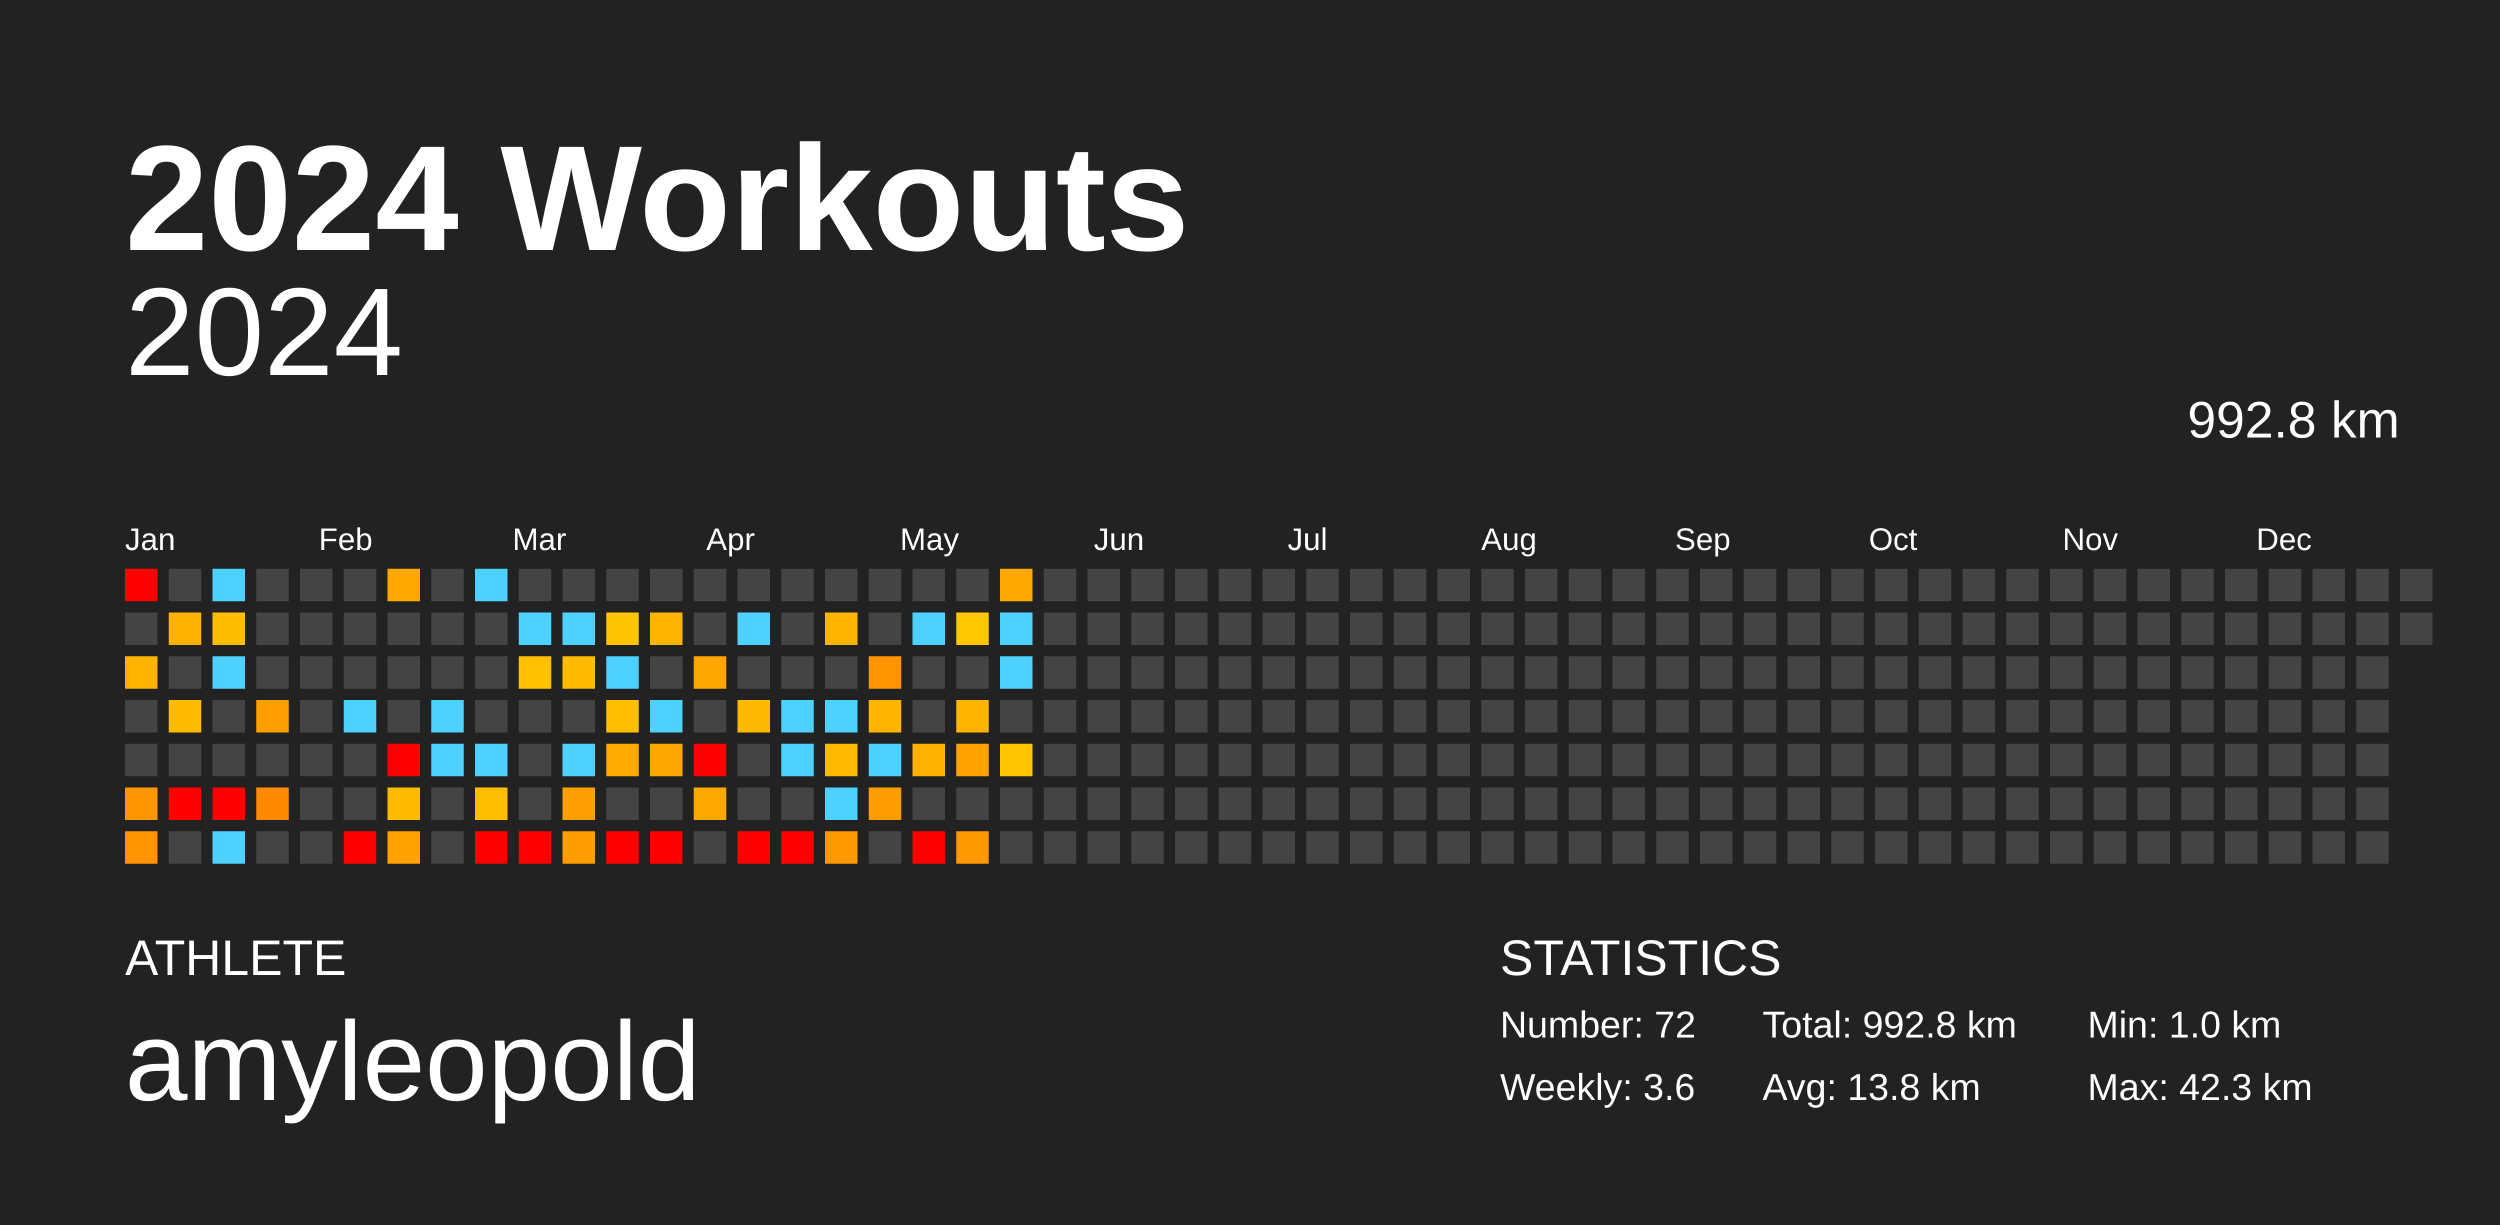
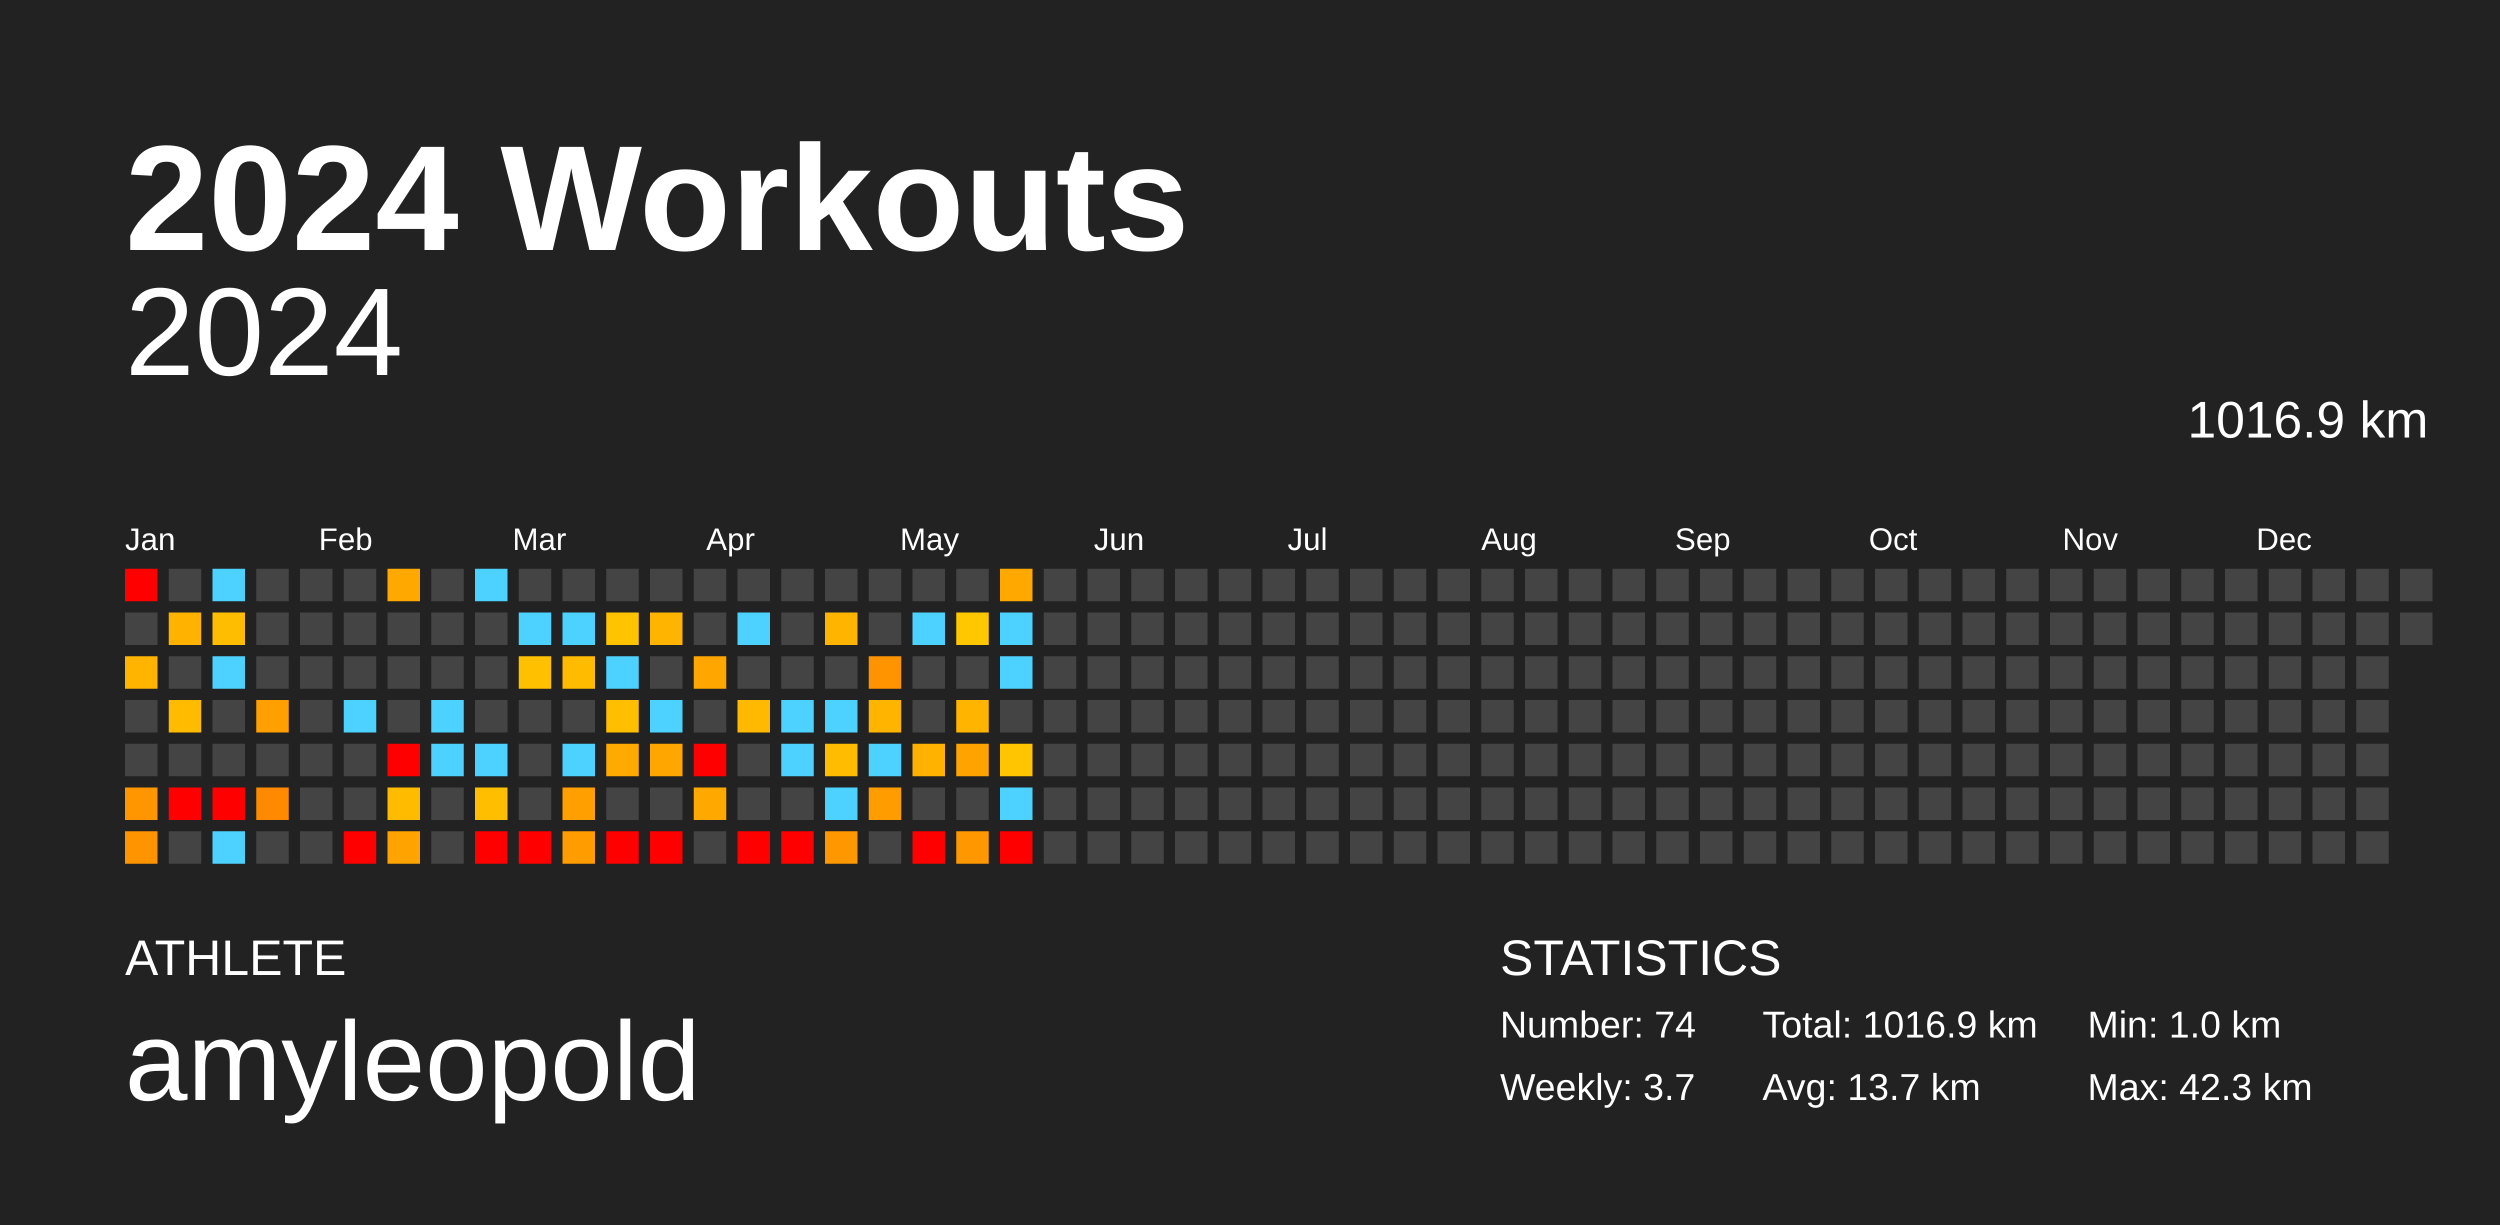
<svg xmlns="http://www.w3.org/2000/svg" baseProfile="full" height="98mm" version="1.1" viewBox="0,0,200,98" width="200mm">
  <defs />
  <rect fill="#222222" height="98" width="200" x="0" y="0" />
  <text fill="#FFFFFF" style="font-size:12px; font-family:Arial; font-weight:bold;" x="10" y="20">2024 Workouts</text>
  <text fill="#FFFFFF" style="font-size:4px; font-family:Arial" x="10" y="78">ATHLETE</text>
  <text fill="#FFFFFF" style="font-size:9px; font-family:Arial" x="10" y="88">amyleopold</text>
  <text fill="#FFFFFF" style="font-size:4px; font-family:Arial" x="120" y="78">STATISTICS</text>
-   <text fill="#FFFFFF" style="font-size:3px; font-family:Arial" x="120" y="83">Number: 72</text>
-   <text fill="#FFFFFF" style="font-size:3px; font-family:Arial" x="120" y="88">Weekly: 3.6</text>
-   <text fill="#FFFFFF" style="font-size:3px; font-family:Arial" x="141" y="83">Total: 992.8 km</text>
-   <text fill="#FFFFFF" style="font-size:3px; font-family:Arial" x="141" y="88">Avg: 13.8 km</text>
+   <text fill="#FFFFFF" style="font-size:3px; font-family:Arial" x="120" y="83">Number: 74</text>
+   <text fill="#FFFFFF" style="font-size:3px; font-family:Arial" x="120" y="88">Weekly: 3.7</text>
+   <text fill="#FFFFFF" style="font-size:3px; font-family:Arial" x="141" y="83">Total: 1016.9 km</text>
+   <text fill="#FFFFFF" style="font-size:3px; font-family:Arial" x="141" y="88">Avg: 13.7 km</text>
  <text fill="#FFFFFF" style="font-size:3px; font-family:Arial" x="167" y="83">Min: 1.0 km</text>
  <text fill="#FFFFFF" style="font-size:3px; font-family:Arial" x="167" y="88">Max: 42.3 km</text>
  <text alignment-baseline="hanging" fill="#FFFFFF" style="font-size:10.0px; font-family:Arial;" x="10" y="30">2024</text>
-   <text alignment-baseline="hanging" fill="#FFFFFF" style="font-size:4.125px; font-family:Arial;" x="175" y="35">992.8 km</text>
+   <text alignment-baseline="hanging" fill="#FFFFFF" style="font-size:4.125px; font-family:Arial;" x="175" y="35">1016.9 km</text>
  <text fill="#FFFFFF" style="font-size:2.5px; font-family:Arial" x="10.0" y="44">Jan</text>
  <text fill="#FFFFFF" style="font-size:2.5px; font-family:Arial" x="25.5" y="44">Feb</text>
  <text fill="#FFFFFF" style="font-size:2.5px; font-family:Arial" x="41.0" y="44">Mar</text>
  <text fill="#FFFFFF" style="font-size:2.5px; font-family:Arial" x="56.5" y="44">Apr</text>
  <text fill="#FFFFFF" style="font-size:2.5px; font-family:Arial" x="72.0" y="44">May</text>
  <text fill="#FFFFFF" style="font-size:2.5px; font-family:Arial" x="87.5" y="44">Jun</text>
  <text fill="#FFFFFF" style="font-size:2.5px; font-family:Arial" x="103.0" y="44">Jul</text>
  <text fill="#FFFFFF" style="font-size:2.5px; font-family:Arial" x="118.5" y="44">Aug</text>
  <text fill="#FFFFFF" style="font-size:2.5px; font-family:Arial" x="134.0" y="44">Sep</text>
  <text fill="#FFFFFF" style="font-size:2.5px; font-family:Arial" x="149.5" y="44">Oct</text>
  <text fill="#FFFFFF" style="font-size:2.5px; font-family:Arial" x="165.0" y="44">Nov</text>
  <text fill="#FFFFFF" style="font-size:2.5px; font-family:Arial" x="180.5" y="44">Dec</text>
  <rect fill="red" height="2.6" width="2.6" x="10.0" y="45.5" />
  <rect fill="#444444" height="2.6" width="2.6" x="10.0" y="49.0" />
  <rect fill="#ffb500" height="2.6" width="2.6" x="10.0" y="52.5" />
  <rect fill="#444444" height="2.6" width="2.6" x="10.0" y="56.0" />
  <rect fill="#444444" height="2.6" width="2.6" x="10.0" y="59.5" />
  <rect fill="#ff9600" height="2.6" width="2.6" x="10.0" y="63.0" />
  <rect fill="#ff9400" height="2.6" width="2.6" x="10.0" y="66.5" />
  <rect fill="#444444" height="2.6" width="2.6" x="13.5" y="45.5" />
  <rect fill="#ffb300" height="2.6" width="2.6" x="13.5" y="49.0" />
  <rect fill="#444444" height="2.6" width="2.6" x="13.5" y="52.5" />
  <rect fill="#ffbb00" height="2.6" width="2.6" x="13.5" y="56.0" />
  <rect fill="#444444" height="2.6" width="2.6" x="13.5" y="59.5" />
  <rect fill="red" height="2.6" width="2.6" x="13.5" y="63.0" />
  <rect fill="#444444" height="2.6" width="2.6" x="13.5" y="66.5" />
  <rect fill="#4dd2ff" height="2.6" width="2.6" x="17.0" y="45.5" />
  <rect fill="#ffbd00" height="2.6" width="2.6" x="17.0" y="49.0" />
  <rect fill="#4dd2ff" height="2.6" width="2.6" x="17.0" y="52.5" />
  <rect fill="#444444" height="2.6" width="2.6" x="17.0" y="56.0" />
  <rect fill="#444444" height="2.6" width="2.6" x="17.0" y="59.5" />
  <rect fill="red" height="2.6" width="2.6" x="17.0" y="63.0" />
  <rect fill="#4dd2ff" height="2.6" width="2.6" x="17.0" y="66.5" />
  <rect fill="#444444" height="2.6" width="2.6" x="20.5" y="45.5" />
  <rect fill="#444444" height="2.6" width="2.6" x="20.5" y="49.0" />
  <rect fill="#444444" height="2.6" width="2.6" x="20.5" y="52.5" />
  <rect fill="#ffa000" height="2.6" width="2.6" x="20.5" y="56.0" />
  <rect fill="#444444" height="2.6" width="2.6" x="20.5" y="59.5" />
  <rect fill="#ff8a00" height="2.6" width="2.6" x="20.5" y="63.0" />
  <rect fill="#444444" height="2.6" width="2.6" x="20.5" y="66.5" />
  <rect fill="#444444" height="2.6" width="2.6" x="24.0" y="45.5" />
  <rect fill="#444444" height="2.6" width="2.6" x="24.0" y="49.0" />
  <rect fill="#444444" height="2.6" width="2.6" x="24.0" y="52.5" />
  <rect fill="#444444" height="2.6" width="2.6" x="24.0" y="56.0" />
  <rect fill="#444444" height="2.6" width="2.6" x="24.0" y="59.5" />
  <rect fill="#444444" height="2.6" width="2.6" x="24.0" y="63.0" />
  <rect fill="#444444" height="2.6" width="2.6" x="24.0" y="66.5" />
  <rect fill="#444444" height="2.6" width="2.6" x="27.5" y="45.5" />
  <rect fill="#444444" height="2.6" width="2.6" x="27.5" y="49.0" />
  <rect fill="#444444" height="2.6" width="2.6" x="27.5" y="52.5" />
  <rect fill="#4dd2ff" height="2.6" width="2.6" x="27.5" y="56.0" />
  <rect fill="#444444" height="2.6" width="2.6" x="27.5" y="59.5" />
  <rect fill="#444444" height="2.6" width="2.6" x="27.5" y="63.0" />
  <rect fill="red" height="2.6" width="2.6" x="27.5" y="66.5" />
  <rect fill="#ffa900" height="2.6" width="2.6" x="31.0" y="45.5" />
  <rect fill="#444444" height="2.6" width="2.6" x="31.0" y="49.0" />
  <rect fill="#444444" height="2.6" width="2.6" x="31.0" y="52.5" />
  <rect fill="#444444" height="2.6" width="2.6" x="31.0" y="56.0" />
  <rect fill="red" height="2.6" width="2.6" x="31.0" y="59.5" />
  <rect fill="#ffbb00" height="2.6" width="2.6" x="31.0" y="63.0" />
  <rect fill="#ffa300" height="2.6" width="2.6" x="31.0" y="66.5" />
  <rect fill="#444444" height="2.6" width="2.6" x="34.5" y="45.5" />
  <rect fill="#444444" height="2.6" width="2.6" x="34.5" y="49.0" />
  <rect fill="#444444" height="2.6" width="2.6" x="34.5" y="52.5" />
  <rect fill="#4dd2ff" height="2.6" width="2.6" x="34.5" y="56.0" />
  <rect fill="#4dd2ff" height="2.6" width="2.6" x="34.5" y="59.5" />
  <rect fill="#444444" height="2.6" width="2.6" x="34.5" y="63.0" />
  <rect fill="#444444" height="2.6" width="2.6" x="34.5" y="66.5" />
  <rect fill="#4dd2ff" height="2.6" width="2.6" x="38.0" y="45.5" />
  <rect fill="#444444" height="2.6" width="2.6" x="38.0" y="49.0" />
  <rect fill="#444444" height="2.6" width="2.6" x="38.0" y="52.5" />
  <rect fill="#444444" height="2.6" width="2.6" x="38.0" y="56.0" />
  <rect fill="#4dd2ff" height="2.6" width="2.6" x="38.0" y="59.5" />
  <rect fill="#ffbf00" height="2.6" width="2.6" x="38.0" y="63.0" />
  <rect fill="red" height="2.6" width="2.6" x="38.0" y="66.5" />
  <rect fill="#444444" height="2.6" width="2.6" x="41.5" y="45.5" />
  <rect fill="#4dd2ff" height="2.6" width="2.6" x="41.5" y="49.0" />
  <rect fill="#ffc000" height="2.6" width="2.6" x="41.5" y="52.5" />
  <rect fill="#444444" height="2.6" width="2.6" x="41.5" y="56.0" />
  <rect fill="#444444" height="2.6" width="2.6" x="41.5" y="59.5" />
  <rect fill="#444444" height="2.6" width="2.6" x="41.5" y="63.0" />
  <rect fill="red" height="2.6" width="2.6" x="41.5" y="66.5" />
  <rect fill="#444444" height="2.6" width="2.6" x="45.0" y="45.5" />
  <rect fill="#4dd2ff" height="2.6" width="2.6" x="45.0" y="49.0" />
  <rect fill="#ffbb00" height="2.6" width="2.6" x="45.0" y="52.5" />
  <rect fill="#444444" height="2.6" width="2.6" x="45.0" y="56.0" />
  <rect fill="#4dd2ff" height="2.6" width="2.6" x="45.0" y="59.5" />
  <rect fill="#ffa000" height="2.6" width="2.6" x="45.0" y="63.0" />
  <rect fill="#ff9c00" height="2.6" width="2.6" x="45.0" y="66.5" />
  <rect fill="#444444" height="2.6" width="2.6" x="48.5" y="45.5" />
  <rect fill="#ffc300" height="2.6" width="2.6" x="48.5" y="49.0" />
  <rect fill="#4dd2ff" height="2.6" width="2.6" x="48.5" y="52.5" />
  <rect fill="#ffbf00" height="2.6" width="2.6" x="48.5" y="56.0" />
  <rect fill="#ffaa00" height="2.6" width="2.6" x="48.5" y="59.5" />
  <rect fill="#444444" height="2.6" width="2.6" x="48.5" y="63.0" />
  <rect fill="red" height="2.6" width="2.6" x="48.5" y="66.5" />
  <rect fill="#444444" height="2.6" width="2.6" x="52.0" y="45.5" />
  <rect fill="#ffb500" height="2.6" width="2.6" x="52.0" y="49.0" />
  <rect fill="#444444" height="2.6" width="2.6" x="52.0" y="52.5" />
  <rect fill="#4dd2ff" height="2.6" width="2.6" x="52.0" y="56.0" />
  <rect fill="#ffa700" height="2.6" width="2.6" x="52.0" y="59.5" />
  <rect fill="#444444" height="2.6" width="2.6" x="52.0" y="63.0" />
  <rect fill="red" height="2.6" width="2.6" x="52.0" y="66.5" />
  <rect fill="#444444" height="2.6" width="2.6" x="55.5" y="45.5" />
  <rect fill="#444444" height="2.6" width="2.6" x="55.5" y="49.0" />
  <rect fill="#ffa700" height="2.6" width="2.6" x="55.5" y="52.5" />
  <rect fill="#444444" height="2.6" width="2.6" x="55.5" y="56.0" />
  <rect fill="red" height="2.6" width="2.6" x="55.5" y="59.5" />
  <rect fill="#ffa800" height="2.6" width="2.6" x="55.5" y="63.0" />
  <rect fill="#444444" height="2.6" width="2.6" x="55.5" y="66.5" />
  <rect fill="#444444" height="2.6" width="2.6" x="59.0" y="45.5" />
  <rect fill="#4dd2ff" height="2.6" width="2.6" x="59.0" y="49.0" />
  <rect fill="#444444" height="2.6" width="2.6" x="59.0" y="52.5" />
  <rect fill="#ffb900" height="2.6" width="2.6" x="59.0" y="56.0" />
  <rect fill="#444444" height="2.6" width="2.6" x="59.0" y="59.5" />
  <rect fill="#444444" height="2.6" width="2.6" x="59.0" y="63.0" />
  <rect fill="red" height="2.6" width="2.6" x="59.0" y="66.5" />
  <rect fill="#444444" height="2.6" width="2.6" x="62.5" y="45.5" />
  <rect fill="#444444" height="2.6" width="2.6" x="62.5" y="49.0" />
  <rect fill="#444444" height="2.6" width="2.6" x="62.5" y="52.5" />
  <rect fill="#4dd2ff" height="2.6" width="2.6" x="62.5" y="56.0" />
  <rect fill="#4dd2ff" height="2.6" width="2.6" x="62.5" y="59.5" />
  <rect fill="#444444" height="2.6" width="2.6" x="62.5" y="63.0" />
  <rect fill="red" height="2.6" width="2.6" x="62.5" y="66.5" />
  <rect fill="#444444" height="2.6" width="2.6" x="66.0" y="45.5" />
  <rect fill="#ffb400" height="2.6" width="2.6" x="66.0" y="49.0" />
  <rect fill="#444444" height="2.6" width="2.6" x="66.0" y="52.5" />
  <rect fill="#4dd2ff" height="2.6" width="2.6" x="66.0" y="56.0" />
  <rect fill="#ffbc00" height="2.6" width="2.6" x="66.0" y="59.5" />
  <rect fill="#4dd2ff" height="2.6" width="2.6" x="66.0" y="63.0" />
  <rect fill="#ff9700" height="2.6" width="2.6" x="66.0" y="66.5" />
  <rect fill="#444444" height="2.6" width="2.6" x="69.5" y="45.5" />
  <rect fill="#444444" height="2.6" width="2.6" x="69.5" y="49.0" />
  <rect fill="#ff9400" height="2.6" width="2.6" x="69.5" y="52.5" />
  <rect fill="#ffb500" height="2.6" width="2.6" x="69.5" y="56.0" />
  <rect fill="#4dd2ff" height="2.6" width="2.6" x="69.5" y="59.5" />
  <rect fill="#ff9d00" height="2.6" width="2.6" x="69.5" y="63.0" />
  <rect fill="#444444" height="2.6" width="2.6" x="69.5" y="66.5" />
  <rect fill="#444444" height="2.6" width="2.6" x="73.0" y="45.5" />
  <rect fill="#4dd2ff" height="2.6" width="2.6" x="73.0" y="49.0" />
  <rect fill="#444444" height="2.6" width="2.6" x="73.0" y="52.5" />
  <rect fill="#444444" height="2.6" width="2.6" x="73.0" y="56.0" />
  <rect fill="#ffb200" height="2.6" width="2.6" x="73.0" y="59.5" />
  <rect fill="#444444" height="2.6" width="2.6" x="73.0" y="63.0" />
  <rect fill="red" height="2.6" width="2.6" x="73.0" y="66.5" />
  <rect fill="#444444" height="2.6" width="2.6" x="76.5" y="45.5" />
  <rect fill="#ffc700" height="2.6" width="2.6" x="76.5" y="49.0" />
  <rect fill="#444444" height="2.6" width="2.6" x="76.5" y="52.5" />
  <rect fill="#ffb500" height="2.6" width="2.6" x="76.5" y="56.0" />
  <rect fill="#ffa300" height="2.6" width="2.6" x="76.5" y="59.5" />
  <rect fill="#444444" height="2.6" width="2.6" x="76.5" y="63.0" />
  <rect fill="#ff9700" height="2.6" width="2.6" x="76.5" y="66.5" />
  <rect fill="#ffa800" height="2.6" width="2.6" x="80.0" y="45.5" />
  <rect fill="#4dd2ff" height="2.6" width="2.6" x="80.0" y="49.0" />
  <rect fill="#4dd2ff" height="2.6" width="2.6" x="80.0" y="52.5" />
  <rect fill="#444444" height="2.6" width="2.6" x="80.0" y="56.0" />
  <rect fill="#ffc600" height="2.6" width="2.6" x="80.0" y="59.5" />
-   <rect fill="#444444" height="2.6" width="2.6" x="80.0" y="63.0" />
-   <rect fill="#444444" height="2.6" width="2.6" x="80.0" y="66.5" />
+   <rect fill="#4dd2ff" height="2.6" width="2.6" x="80.0" y="63.0" />
+   <rect fill="red" height="2.6" width="2.6" x="80.0" y="66.5" />
  <rect fill="#444444" height="2.6" width="2.6" x="83.5" y="45.5" />
  <rect fill="#444444" height="2.6" width="2.6" x="83.5" y="49.0" />
  <rect fill="#444444" height="2.6" width="2.6" x="83.5" y="52.5" />
  <rect fill="#444444" height="2.6" width="2.6" x="83.5" y="56.0" />
  <rect fill="#444444" height="2.6" width="2.6" x="83.5" y="59.5" />
  <rect fill="#444444" height="2.6" width="2.6" x="83.5" y="63.0" />
  <rect fill="#444444" height="2.6" width="2.6" x="83.5" y="66.5" />
  <rect fill="#444444" height="2.6" width="2.6" x="87.0" y="45.5" />
  <rect fill="#444444" height="2.6" width="2.6" x="87.0" y="49.0" />
  <rect fill="#444444" height="2.6" width="2.6" x="87.0" y="52.5" />
  <rect fill="#444444" height="2.6" width="2.6" x="87.0" y="56.0" />
  <rect fill="#444444" height="2.6" width="2.6" x="87.0" y="59.5" />
  <rect fill="#444444" height="2.6" width="2.6" x="87.0" y="63.0" />
  <rect fill="#444444" height="2.6" width="2.6" x="87.0" y="66.5" />
  <rect fill="#444444" height="2.6" width="2.6" x="90.5" y="45.5" />
  <rect fill="#444444" height="2.6" width="2.6" x="90.5" y="49.0" />
  <rect fill="#444444" height="2.6" width="2.6" x="90.5" y="52.5" />
  <rect fill="#444444" height="2.6" width="2.6" x="90.5" y="56.0" />
  <rect fill="#444444" height="2.6" width="2.6" x="90.5" y="59.5" />
  <rect fill="#444444" height="2.6" width="2.6" x="90.5" y="63.0" />
  <rect fill="#444444" height="2.6" width="2.6" x="90.5" y="66.5" />
  <rect fill="#444444" height="2.6" width="2.6" x="94.0" y="45.5" />
  <rect fill="#444444" height="2.6" width="2.6" x="94.0" y="49.0" />
  <rect fill="#444444" height="2.6" width="2.6" x="94.0" y="52.5" />
  <rect fill="#444444" height="2.6" width="2.6" x="94.0" y="56.0" />
  <rect fill="#444444" height="2.6" width="2.6" x="94.0" y="59.5" />
  <rect fill="#444444" height="2.6" width="2.6" x="94.0" y="63.0" />
  <rect fill="#444444" height="2.6" width="2.6" x="94.0" y="66.5" />
  <rect fill="#444444" height="2.6" width="2.6" x="97.5" y="45.5" />
  <rect fill="#444444" height="2.6" width="2.6" x="97.5" y="49.0" />
  <rect fill="#444444" height="2.6" width="2.6" x="97.5" y="52.5" />
  <rect fill="#444444" height="2.6" width="2.6" x="97.5" y="56.0" />
  <rect fill="#444444" height="2.6" width="2.6" x="97.5" y="59.5" />
  <rect fill="#444444" height="2.6" width="2.6" x="97.5" y="63.0" />
  <rect fill="#444444" height="2.6" width="2.6" x="97.5" y="66.5" />
  <rect fill="#444444" height="2.6" width="2.6" x="101.0" y="45.5" />
  <rect fill="#444444" height="2.6" width="2.6" x="101.0" y="49.0" />
  <rect fill="#444444" height="2.6" width="2.6" x="101.0" y="52.5" />
  <rect fill="#444444" height="2.6" width="2.6" x="101.0" y="56.0" />
  <rect fill="#444444" height="2.6" width="2.6" x="101.0" y="59.5" />
  <rect fill="#444444" height="2.6" width="2.6" x="101.0" y="63.0" />
  <rect fill="#444444" height="2.6" width="2.6" x="101.0" y="66.5" />
  <rect fill="#444444" height="2.6" width="2.6" x="104.5" y="45.5" />
  <rect fill="#444444" height="2.6" width="2.6" x="104.5" y="49.0" />
  <rect fill="#444444" height="2.6" width="2.6" x="104.5" y="52.5" />
  <rect fill="#444444" height="2.6" width="2.6" x="104.5" y="56.0" />
  <rect fill="#444444" height="2.6" width="2.6" x="104.5" y="59.5" />
  <rect fill="#444444" height="2.6" width="2.6" x="104.5" y="63.0" />
  <rect fill="#444444" height="2.6" width="2.6" x="104.5" y="66.5" />
  <rect fill="#444444" height="2.6" width="2.6" x="108.0" y="45.5" />
  <rect fill="#444444" height="2.6" width="2.6" x="108.0" y="49.0" />
  <rect fill="#444444" height="2.6" width="2.6" x="108.0" y="52.5" />
  <rect fill="#444444" height="2.6" width="2.6" x="108.0" y="56.0" />
  <rect fill="#444444" height="2.6" width="2.6" x="108.0" y="59.5" />
  <rect fill="#444444" height="2.6" width="2.6" x="108.0" y="63.0" />
  <rect fill="#444444" height="2.6" width="2.6" x="108.0" y="66.5" />
  <rect fill="#444444" height="2.6" width="2.6" x="111.5" y="45.5" />
  <rect fill="#444444" height="2.6" width="2.6" x="111.5" y="49.0" />
  <rect fill="#444444" height="2.6" width="2.6" x="111.5" y="52.5" />
  <rect fill="#444444" height="2.6" width="2.6" x="111.5" y="56.0" />
  <rect fill="#444444" height="2.6" width="2.6" x="111.5" y="59.5" />
  <rect fill="#444444" height="2.6" width="2.6" x="111.5" y="63.0" />
  <rect fill="#444444" height="2.6" width="2.6" x="111.5" y="66.5" />
  <rect fill="#444444" height="2.6" width="2.6" x="115.0" y="45.5" />
  <rect fill="#444444" height="2.6" width="2.6" x="115.0" y="49.0" />
  <rect fill="#444444" height="2.6" width="2.6" x="115.0" y="52.5" />
  <rect fill="#444444" height="2.6" width="2.6" x="115.0" y="56.0" />
  <rect fill="#444444" height="2.6" width="2.6" x="115.0" y="59.5" />
  <rect fill="#444444" height="2.6" width="2.6" x="115.0" y="63.0" />
  <rect fill="#444444" height="2.6" width="2.6" x="115.0" y="66.5" />
  <rect fill="#444444" height="2.6" width="2.6" x="118.5" y="45.5" />
  <rect fill="#444444" height="2.6" width="2.6" x="118.5" y="49.0" />
  <rect fill="#444444" height="2.6" width="2.6" x="118.5" y="52.5" />
  <rect fill="#444444" height="2.6" width="2.6" x="118.5" y="56.0" />
  <rect fill="#444444" height="2.6" width="2.6" x="118.5" y="59.5" />
  <rect fill="#444444" height="2.6" width="2.6" x="118.5" y="63.0" />
  <rect fill="#444444" height="2.6" width="2.6" x="118.5" y="66.5" />
  <rect fill="#444444" height="2.6" width="2.6" x="122.0" y="45.5" />
  <rect fill="#444444" height="2.6" width="2.6" x="122.0" y="49.0" />
  <rect fill="#444444" height="2.6" width="2.6" x="122.0" y="52.5" />
  <rect fill="#444444" height="2.6" width="2.6" x="122.0" y="56.0" />
  <rect fill="#444444" height="2.6" width="2.6" x="122.0" y="59.5" />
  <rect fill="#444444" height="2.6" width="2.6" x="122.0" y="63.0" />
  <rect fill="#444444" height="2.6" width="2.6" x="122.0" y="66.5" />
  <rect fill="#444444" height="2.6" width="2.6" x="125.5" y="45.5" />
  <rect fill="#444444" height="2.6" width="2.6" x="125.5" y="49.0" />
  <rect fill="#444444" height="2.6" width="2.6" x="125.5" y="52.5" />
  <rect fill="#444444" height="2.6" width="2.6" x="125.5" y="56.0" />
  <rect fill="#444444" height="2.6" width="2.6" x="125.5" y="59.5" />
  <rect fill="#444444" height="2.6" width="2.6" x="125.5" y="63.0" />
  <rect fill="#444444" height="2.6" width="2.6" x="125.5" y="66.5" />
  <rect fill="#444444" height="2.6" width="2.6" x="129.0" y="45.5" />
  <rect fill="#444444" height="2.6" width="2.6" x="129.0" y="49.0" />
  <rect fill="#444444" height="2.6" width="2.6" x="129.0" y="52.5" />
  <rect fill="#444444" height="2.6" width="2.6" x="129.0" y="56.0" />
  <rect fill="#444444" height="2.6" width="2.6" x="129.0" y="59.5" />
  <rect fill="#444444" height="2.6" width="2.6" x="129.0" y="63.0" />
  <rect fill="#444444" height="2.6" width="2.6" x="129.0" y="66.5" />
  <rect fill="#444444" height="2.6" width="2.6" x="132.5" y="45.5" />
  <rect fill="#444444" height="2.6" width="2.6" x="132.5" y="49.0" />
  <rect fill="#444444" height="2.6" width="2.6" x="132.5" y="52.5" />
  <rect fill="#444444" height="2.6" width="2.6" x="132.5" y="56.0" />
  <rect fill="#444444" height="2.6" width="2.6" x="132.5" y="59.5" />
  <rect fill="#444444" height="2.6" width="2.6" x="132.5" y="63.0" />
  <rect fill="#444444" height="2.6" width="2.6" x="132.5" y="66.5" />
  <rect fill="#444444" height="2.6" width="2.6" x="136.0" y="45.5" />
  <rect fill="#444444" height="2.6" width="2.6" x="136.0" y="49.0" />
  <rect fill="#444444" height="2.6" width="2.6" x="136.0" y="52.5" />
  <rect fill="#444444" height="2.6" width="2.6" x="136.0" y="56.0" />
  <rect fill="#444444" height="2.6" width="2.6" x="136.0" y="59.5" />
  <rect fill="#444444" height="2.6" width="2.6" x="136.0" y="63.0" />
  <rect fill="#444444" height="2.6" width="2.6" x="136.0" y="66.5" />
  <rect fill="#444444" height="2.6" width="2.6" x="139.5" y="45.5" />
  <rect fill="#444444" height="2.6" width="2.6" x="139.5" y="49.0" />
  <rect fill="#444444" height="2.6" width="2.6" x="139.5" y="52.5" />
  <rect fill="#444444" height="2.6" width="2.6" x="139.5" y="56.0" />
  <rect fill="#444444" height="2.6" width="2.6" x="139.5" y="59.5" />
  <rect fill="#444444" height="2.6" width="2.6" x="139.5" y="63.0" />
  <rect fill="#444444" height="2.6" width="2.6" x="139.5" y="66.5" />
  <rect fill="#444444" height="2.6" width="2.6" x="143.0" y="45.5" />
  <rect fill="#444444" height="2.6" width="2.6" x="143.0" y="49.0" />
  <rect fill="#444444" height="2.6" width="2.6" x="143.0" y="52.5" />
  <rect fill="#444444" height="2.6" width="2.6" x="143.0" y="56.0" />
  <rect fill="#444444" height="2.6" width="2.6" x="143.0" y="59.5" />
  <rect fill="#444444" height="2.6" width="2.6" x="143.0" y="63.0" />
  <rect fill="#444444" height="2.6" width="2.6" x="143.0" y="66.5" />
  <rect fill="#444444" height="2.6" width="2.6" x="146.5" y="45.5" />
  <rect fill="#444444" height="2.6" width="2.6" x="146.5" y="49.0" />
  <rect fill="#444444" height="2.6" width="2.6" x="146.5" y="52.5" />
  <rect fill="#444444" height="2.6" width="2.6" x="146.5" y="56.0" />
  <rect fill="#444444" height="2.6" width="2.6" x="146.5" y="59.5" />
  <rect fill="#444444" height="2.6" width="2.6" x="146.5" y="63.0" />
  <rect fill="#444444" height="2.6" width="2.6" x="146.5" y="66.5" />
  <rect fill="#444444" height="2.6" width="2.6" x="150.0" y="45.5" />
  <rect fill="#444444" height="2.6" width="2.6" x="150.0" y="49.0" />
  <rect fill="#444444" height="2.6" width="2.6" x="150.0" y="52.5" />
  <rect fill="#444444" height="2.6" width="2.6" x="150.0" y="56.0" />
  <rect fill="#444444" height="2.6" width="2.6" x="150.0" y="59.5" />
  <rect fill="#444444" height="2.6" width="2.6" x="150.0" y="63.0" />
  <rect fill="#444444" height="2.6" width="2.6" x="150.0" y="66.5" />
  <rect fill="#444444" height="2.6" width="2.6" x="153.5" y="45.5" />
  <rect fill="#444444" height="2.6" width="2.6" x="153.5" y="49.0" />
  <rect fill="#444444" height="2.6" width="2.6" x="153.5" y="52.5" />
  <rect fill="#444444" height="2.6" width="2.6" x="153.5" y="56.0" />
  <rect fill="#444444" height="2.6" width="2.6" x="153.5" y="59.5" />
  <rect fill="#444444" height="2.6" width="2.6" x="153.5" y="63.0" />
  <rect fill="#444444" height="2.6" width="2.6" x="153.5" y="66.5" />
  <rect fill="#444444" height="2.6" width="2.6" x="157.0" y="45.5" />
  <rect fill="#444444" height="2.6" width="2.6" x="157.0" y="49.0" />
  <rect fill="#444444" height="2.6" width="2.6" x="157.0" y="52.5" />
  <rect fill="#444444" height="2.6" width="2.6" x="157.0" y="56.0" />
  <rect fill="#444444" height="2.6" width="2.6" x="157.0" y="59.5" />
  <rect fill="#444444" height="2.6" width="2.6" x="157.0" y="63.0" />
  <rect fill="#444444" height="2.6" width="2.6" x="157.0" y="66.5" />
  <rect fill="#444444" height="2.6" width="2.6" x="160.5" y="45.5" />
  <rect fill="#444444" height="2.6" width="2.6" x="160.5" y="49.0" />
  <rect fill="#444444" height="2.6" width="2.6" x="160.5" y="52.5" />
  <rect fill="#444444" height="2.6" width="2.6" x="160.5" y="56.0" />
  <rect fill="#444444" height="2.6" width="2.6" x="160.5" y="59.5" />
  <rect fill="#444444" height="2.6" width="2.6" x="160.5" y="63.0" />
  <rect fill="#444444" height="2.6" width="2.6" x="160.5" y="66.5" />
  <rect fill="#444444" height="2.6" width="2.6" x="164.0" y="45.5" />
  <rect fill="#444444" height="2.6" width="2.6" x="164.0" y="49.0" />
  <rect fill="#444444" height="2.6" width="2.6" x="164.0" y="52.5" />
  <rect fill="#444444" height="2.6" width="2.6" x="164.0" y="56.0" />
  <rect fill="#444444" height="2.6" width="2.6" x="164.0" y="59.5" />
  <rect fill="#444444" height="2.6" width="2.6" x="164.0" y="63.0" />
  <rect fill="#444444" height="2.6" width="2.6" x="164.0" y="66.5" />
  <rect fill="#444444" height="2.6" width="2.6" x="167.5" y="45.5" />
  <rect fill="#444444" height="2.6" width="2.6" x="167.5" y="49.0" />
  <rect fill="#444444" height="2.6" width="2.6" x="167.5" y="52.5" />
  <rect fill="#444444" height="2.6" width="2.6" x="167.5" y="56.0" />
  <rect fill="#444444" height="2.6" width="2.6" x="167.5" y="59.5" />
  <rect fill="#444444" height="2.6" width="2.6" x="167.5" y="63.0" />
  <rect fill="#444444" height="2.6" width="2.6" x="167.5" y="66.5" />
  <rect fill="#444444" height="2.6" width="2.6" x="171.0" y="45.5" />
  <rect fill="#444444" height="2.6" width="2.6" x="171.0" y="49.0" />
  <rect fill="#444444" height="2.6" width="2.6" x="171.0" y="52.5" />
  <rect fill="#444444" height="2.6" width="2.6" x="171.0" y="56.0" />
  <rect fill="#444444" height="2.6" width="2.6" x="171.0" y="59.5" />
  <rect fill="#444444" height="2.6" width="2.6" x="171.0" y="63.0" />
  <rect fill="#444444" height="2.6" width="2.6" x="171.0" y="66.5" />
  <rect fill="#444444" height="2.6" width="2.6" x="174.5" y="45.5" />
  <rect fill="#444444" height="2.6" width="2.6" x="174.5" y="49.0" />
  <rect fill="#444444" height="2.6" width="2.6" x="174.5" y="52.5" />
  <rect fill="#444444" height="2.6" width="2.6" x="174.5" y="56.0" />
  <rect fill="#444444" height="2.6" width="2.6" x="174.5" y="59.5" />
  <rect fill="#444444" height="2.6" width="2.6" x="174.5" y="63.0" />
  <rect fill="#444444" height="2.6" width="2.6" x="174.5" y="66.5" />
  <rect fill="#444444" height="2.6" width="2.6" x="178.0" y="45.5" />
  <rect fill="#444444" height="2.6" width="2.6" x="178.0" y="49.0" />
  <rect fill="#444444" height="2.6" width="2.6" x="178.0" y="52.5" />
  <rect fill="#444444" height="2.6" width="2.6" x="178.0" y="56.0" />
  <rect fill="#444444" height="2.6" width="2.6" x="178.0" y="59.5" />
  <rect fill="#444444" height="2.6" width="2.6" x="178.0" y="63.0" />
  <rect fill="#444444" height="2.6" width="2.6" x="178.0" y="66.5" />
  <rect fill="#444444" height="2.6" width="2.6" x="181.5" y="45.5" />
  <rect fill="#444444" height="2.6" width="2.6" x="181.5" y="49.0" />
  <rect fill="#444444" height="2.6" width="2.6" x="181.5" y="52.5" />
  <rect fill="#444444" height="2.6" width="2.6" x="181.5" y="56.0" />
  <rect fill="#444444" height="2.6" width="2.6" x="181.5" y="59.5" />
  <rect fill="#444444" height="2.6" width="2.6" x="181.5" y="63.0" />
  <rect fill="#444444" height="2.6" width="2.6" x="181.5" y="66.5" />
  <rect fill="#444444" height="2.6" width="2.6" x="185.0" y="45.5" />
  <rect fill="#444444" height="2.6" width="2.6" x="185.0" y="49.0" />
  <rect fill="#444444" height="2.6" width="2.6" x="185.0" y="52.5" />
  <rect fill="#444444" height="2.6" width="2.6" x="185.0" y="56.0" />
  <rect fill="#444444" height="2.6" width="2.6" x="185.0" y="59.5" />
  <rect fill="#444444" height="2.6" width="2.6" x="185.0" y="63.0" />
  <rect fill="#444444" height="2.6" width="2.6" x="185.0" y="66.5" />
  <rect fill="#444444" height="2.6" width="2.6" x="188.5" y="45.5" />
  <rect fill="#444444" height="2.6" width="2.6" x="188.5" y="49.0" />
  <rect fill="#444444" height="2.6" width="2.6" x="188.5" y="52.5" />
  <rect fill="#444444" height="2.6" width="2.6" x="188.5" y="56.0" />
  <rect fill="#444444" height="2.6" width="2.6" x="188.5" y="59.5" />
  <rect fill="#444444" height="2.6" width="2.6" x="188.5" y="63.0" />
  <rect fill="#444444" height="2.6" width="2.6" x="188.5" y="66.5" />
  <rect fill="#444444" height="2.6" width="2.6" x="192.0" y="45.5" />
  <rect fill="#444444" height="2.6" width="2.6" x="192.0" y="49.0" />
</svg>
